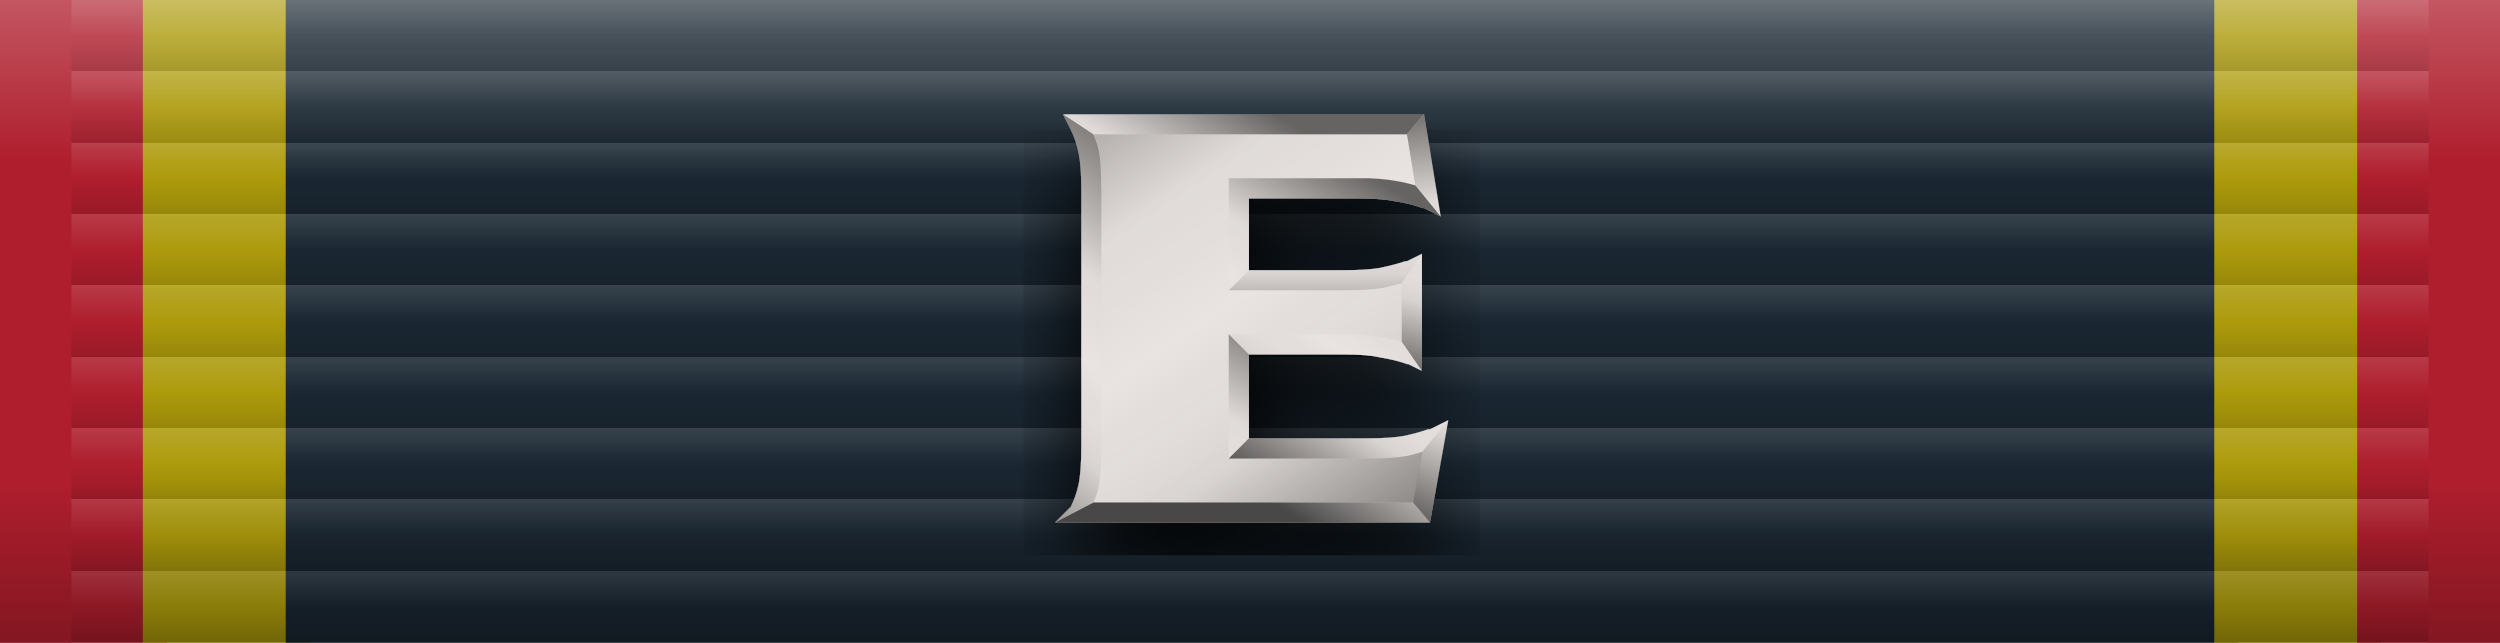
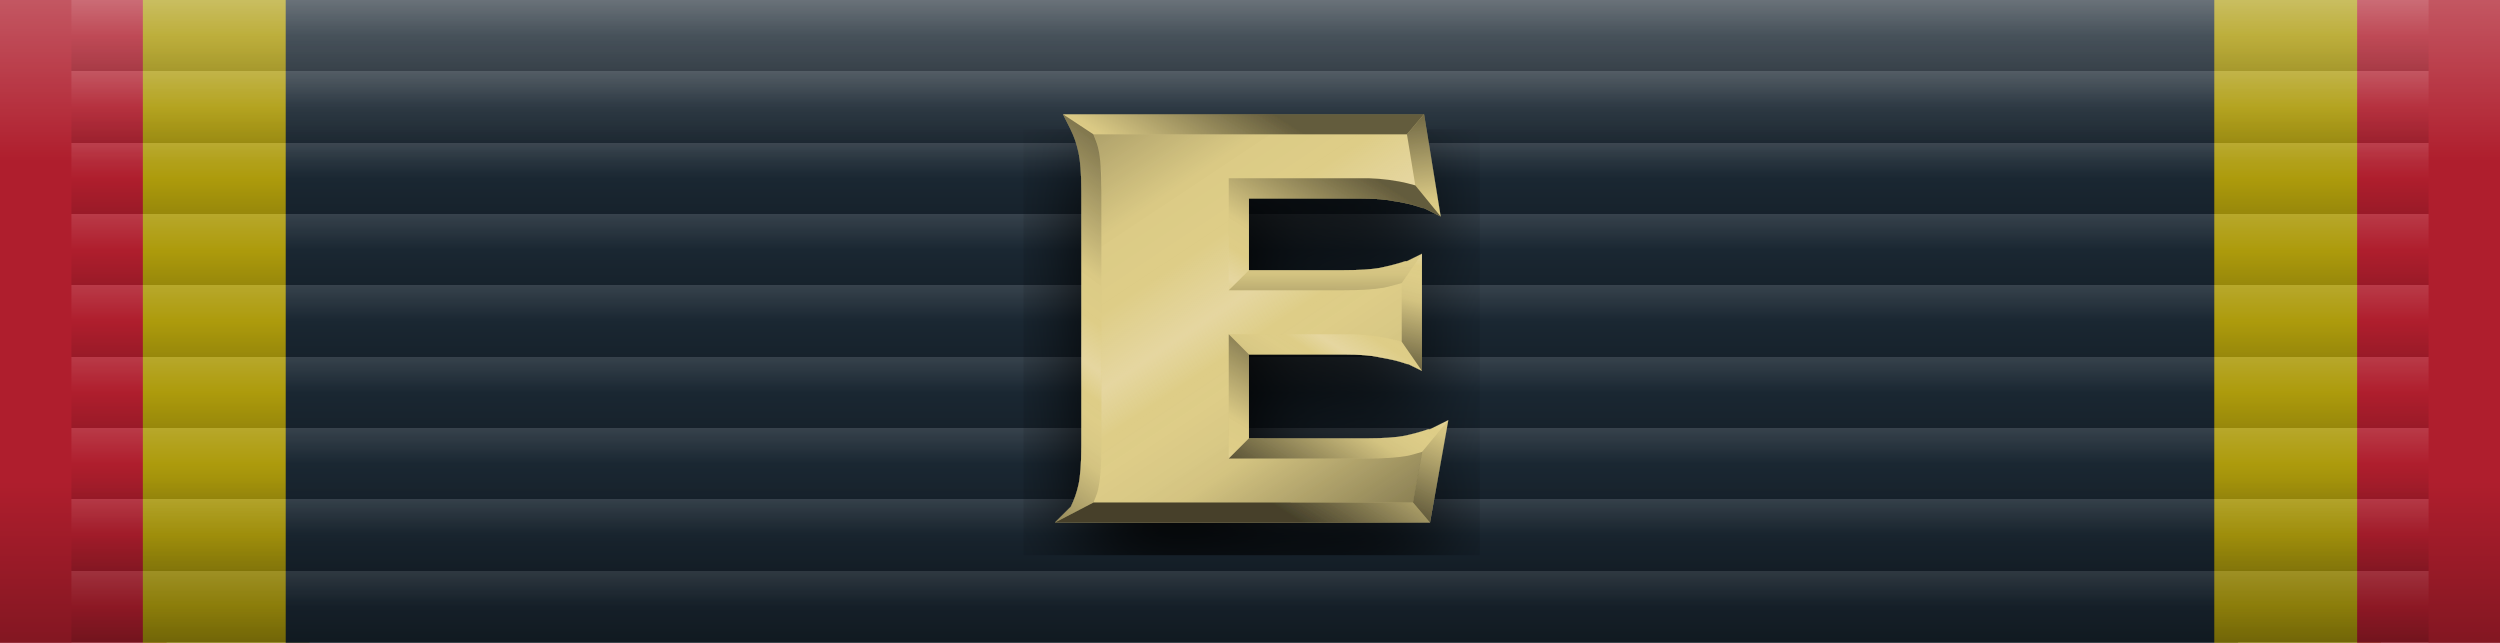
<svg xmlns="http://www.w3.org/2000/svg" xmlns:xlink="http://www.w3.org/1999/xlink" width="105" height="27">
  <defs>
    <linearGradient id="a" spreadMethod="repeat" x2="0" y2=".111">
      <stop offset="0" style="stop-color:#fff;stop-opacity:1" />
      <stop offset=".5" style="stop-color:#fff;stop-opacity:0" />
      <stop offset=".5" style="stop-color:#000;stop-opacity:0" />
      <stop offset="1" style="stop-color:#000;stop-opacitity:0" />
    </linearGradient>
    <linearGradient id="b" x2="0" y2="1">
      <stop offset="0" style="stop-color:#fff;stop-opacity:1" />
      <stop offset=".25" style="stop-color:#fff;stop-opacity:0" />
      <stop offset=".75" style="stop-color:#000;stop-opacity:0" />
      <stop offset="1" style="stop-color:#000;stop-opacitity:0" />
    </linearGradient>
    <symbol id="s">
      <path style="opacity:.125;fill:url(#a)" d="M3 0h99v27H3z" />
      <path style="opacity:.25;fill:url(#b)" d="M0 0h105v27H0z" />
    </symbol>
    <symbol id="t">
      <path d="M-2.453-2.734l.103.203a.21.21 0 0 0 .028.047l-.02-.03c.045.09.082.195.108.315.023.104.039.288.039.537V1.91c0 .249-.015.434-.04.545a1.354 1.354 0 0 1-.105.303l-.002.004-.222.22h5.25l.257-1.433-.256.127h-.025l-.023.008a2.59 2.59 0 0 1-.328.087c-.117.02-.28.032-.489.032H.152V.629h1.332c.214 0 .38.014.495.039h.003l.004.002c.13.022.242.047.334.078l.022.008h.006l.017.008h.016l.193.095V-.78l-.209.103h-.023L2.32-.67c-.095.032-.208.06-.34.088-.116.02-.282.031-.496.031H.152v-1.004h1.543c.22 0 .391.015.504.04h.008c.13.021.241.049.334.08l.022.007h.007l.016.008h.016l.234.117-.232-1.431H-1.86z" style="stroke:none" transform="matrix(3 0 0 3 52 13)" />
      <path d="M-2.025-2.453h4.388l.117.715c-.074-.02-.142-.04-.228-.055a2.749 2.749 0 0 0-.557-.045H-.13V-.27h1.615c.225 0 .406-.01.55-.035h.003c.095-.02.174-.043.254-.066V.45C2.211.43 2.133.408 2.039.393a2.67 2.67 0 0 0-.555-.047H-.13v1.74h1.953c.22 0 .399-.012.541-.037h.004c.08-.017.141-.038.21-.057l-.128.71h-4.472c.021-.062.049-.118.064-.184v-.002c.032-.149.045-.347.045-.606v-3.572a2.85 2.85 0 0 0-.045-.598v-.002c-.015-.07-.045-.127-.066-.191z" style="fill:url(#c);fill-opacity:1;fill-rule:nonzero;stroke:none" transform="matrix(3 0 0 3 52 13)" />
      <path style="color:#000;fill:url(#d);fill-opacity:1;fill-rule:nonzero;stroke:none" d="M2.943 1.549l-.367.443-.127.71.237.28z" transform="matrix(3 0 0 3 52 13)" />
      <path style="color:#000;fill:url(#e);fill-opacity:1;fill-rule:nonzero;stroke:none" d="M.152 1.803l-.283.283h1.953c.22 0 .399-.012.541-.037h.004c.08-.017.141-.038.21-.057l.366-.443-.256.127h-.025l-.023.008a2.59 2.59 0 0 1-.328.088c-.117.02-.28.03-.489.03z" transform="matrix(3 0 0 3 52 13)" />
      <path style="color:#000;fill:url(#f);fill-opacity:1;fill-rule:nonzero;stroke:none" d="M-.131.346v1.74l.283-.283V.629z" transform="matrix(3 0 0 3 52 13)" />
      <path style="color:#000;fill:url(#g);fill-opacity:1;fill-rule:nonzero;stroke:none" d="M-.131.346l.283.283h1.332c.214 0 .38.014.494.039h.005l.003.002c.13.021.242.047.334.078l.022.008h.006l.017.008h.016l.193.095-.283-.408a2.554 2.554 0 0 0-.252-.058 2.667 2.667 0 0 0-.555-.047z" transform="matrix(3 0 0 3 52 13)" />
      <path style="color:#000;fill:url(#h);fill-opacity:1;fill-rule:nonzero;stroke:none" d="M2.574-.781l-.283.41v.822l.283.408z" transform="matrix(3 0 0 3 52 13)" />
      <path style="color:#000;fill:url(#i);fill-opacity:1;fill-rule:nonzero;stroke:none" d="M.152-.55l-.283.28h1.615c.225 0 .406-.01.55-.035h.003c.095-.02.174-.043.254-.066l.283-.41-.209.103h-.023L2.32-.67a3.08 3.08 0 0 1-.34.088c-.116.02-.282.031-.496.031z" transform="matrix(3 0 0 3 52 13)" />
      <path style="color:#000;fill:url(#j);fill-opacity:1;fill-rule:nonzero;stroke:none" d="M-.131-1.838V-.27l.283-.28v-1.005z" transform="matrix(3 0 0 3 52 13)" />
      <path style="color:#000;fill:url(#k);fill-opacity:1;fill-rule:nonzero;stroke:none" d="M-.131-1.838l.283.283h1.543c.22 0 .39.015.504.04h.008c.13.021.241.049.334.08l.021.007h.009l.015.008h.016l.234.117-.355-.435c-.075-.02-.144-.04-.23-.055a2.747 2.747 0 0 0-.556-.045z" transform="matrix(3 0 0 3 52 13)" />
      <path style="color:#000;fill:url(#l);fill-opacity:1;fill-rule:nonzero;stroke:none" d="M-2.023 2.701l-.541.281h5.25l-.237-.28h-.33z" transform="matrix(3 0 0 3 52 13)" />
      <path style="color:#000;fill:url(#m);fill-opacity:1;fill-rule:nonzero;stroke:none" d="M-2.453-2.735l.103.204a.207.207 0 0 0 .028.046l-.02-.028c.045.089.082.194.108.314.023.104.038.288.038.537V1.91c0 .249-.014.434-.038.545a1.355 1.355 0 0 1-.106.303l-.002.004-.222.22.54-.28c.022-.062.05-.118.065-.184v-.002c.032-.149.045-.347.045-.606v-3.572c0-.259-.012-.453-.045-.598v-.002c-.015-.07-.045-.127-.067-.191z" transform="matrix(3 0 0 3 52 13)" />
      <path style="color:#000;fill:url(#n);fill-opacity:1;fill-rule:nonzero;stroke:none" d="M-2.453-2.735l.427.282h4.389l.24-.282h-4.462z" transform="matrix(3 0 0 3 52 13)" />
      <path style="color:#000;fill:url(#o);fill-opacity:1;fill-rule:nonzero;stroke:none" d="M2.604-2.735l-.24.282.117.715.355.435z" transform="matrix(3 0 0 3 52 13)" />
    </symbol>
    <linearGradient id="p">
      <stop offset="0" style="stop-color:#000;stop-opacity:.55" />
      <stop style="stop-color:#000;stop-opacity:.02" offset=".329" />
      <stop offset=".41" style="stop-color:#fdfdfd;stop-opacity:0" />
      <stop style="stop-color:#fff5f5;stop-opacity:.228" offset=".493" />
      <stop offset=".547" style="stop-color:#fdfdfd;stop-opacity:0" />
      <stop offset=".673" style="stop-color:#000;stop-opacity:.053" />
      <stop offset="1" style="stop-color:#000;stop-opacity:.682" />
    </linearGradient>
    <linearGradient xlink:href="#p" id="c" gradientUnits="userSpaceOnUse" gradientTransform="translate(.008 .017) scale(.28222)" x1="-13.214" y1="-14.458" x2="7.968" y2="17.397" />
    <linearGradient xlink:href="#p" id="n" gradientUnits="userSpaceOnUse" gradientTransform="translate(.008 .017) scale(.28222)" x1="4.912" y1="-7.748" x2="-3.851" y2="6.079" />
    <linearGradient xlink:href="#p" id="l" gradientUnits="userSpaceOnUse" gradientTransform="translate(.008 .017) scale(.28222)" x1="4.912" y1="-7.748" x2="-3.851" y2="6.079" />
    <linearGradient xlink:href="#p" id="k" gradientUnits="userSpaceOnUse" gradientTransform="translate(.008 .017) scale(.28222)" x1="4.912" y1="-7.748" x2="-3.851" y2="6.079" />
    <linearGradient xlink:href="#p" id="j" gradientUnits="userSpaceOnUse" gradientTransform="translate(.008 .017) scale(.28222)" x1="4.912" y1="-7.748" x2="-3.851" y2="6.079" />
    <linearGradient xlink:href="#p" id="g" gradientUnits="userSpaceOnUse" gradientTransform="translate(.008 .017) scale(.28222)" x1="4.912" y1="-7.748" x2="-3.851" y2="6.079" />
    <linearGradient xlink:href="#p" id="e" gradientUnits="userSpaceOnUse" gradientTransform="translate(.008 .017) scale(.28222)" x1="4.912" y1="-7.748" x2="-3.851" y2="6.079" />
    <linearGradient xlink:href="#p" id="i" gradientUnits="userSpaceOnUse" gradientTransform="translate(.008 .017) scale(.28222)" x1="2.861" y1="-11.18" x2="2.845" y2="2.815" />
    <linearGradient xlink:href="#p" id="m" gradientUnits="userSpaceOnUse" gradientTransform="translate(.008 .017) scale(.28222)" x1="4.326" y1="-2.558" x2="-8.999" y2="15.705" />
    <linearGradient xlink:href="#p" id="d" gradientUnits="userSpaceOnUse" gradientTransform="translate(.008 .017) scale(.28222)" x1="4.912" y1="-7.748" x2="-1.466" y2="6.791" />
    <linearGradient xlink:href="#p" id="f" gradientUnits="userSpaceOnUse" gradientTransform="translate(.008 .017) scale(.28222)" x1="-.494" y1="-1.016" x2="-8.79" y2="12.65" />
    <linearGradient xlink:href="#p" id="o" gradientUnits="userSpaceOnUse" gradientTransform="translate(.008 .017) scale(.28222)" x1="-5.551" y1="-8.627" x2="-3.851" y2="6.079" />
    <linearGradient xlink:href="#p" id="h" gradientUnits="userSpaceOnUse" gradientTransform="translate(.008 .017) scale(.28222)" x1="-.864" y1="-12.477" x2="-4.27" y2=".848" />
    <symbol id="v">
      <g transform="translate(52 13)">
        <g id="r">
          <use transform="scale(-1 1) rotate(-34.087 -30.228 20)" xlink:href="#q" />
          <use xlink:href="#q" transform="rotate(-108 .001 -.001)" />
          <use xlink:href="#q" transform="scale(-1 1) rotate(-16.752 -56.767 44.812)" />
          <use transform="rotate(-96 .001 -.001)" xlink:href="#q" />
          <use transform="scale(-1 1) rotate(-28.752 -30.375 29.628)" xlink:href="#q" />
          <use xlink:href="#q" transform="rotate(-84 .001 -.001)" />
          <use xlink:href="#q" transform="scale(-1 1) rotate(-40.752 -19.333 23.276)" />
          <use transform="rotate(-72 .001 -.001)" xlink:href="#q" />
          <use transform="scale(-1 1) rotate(-52.752 -13.162 19.726)" xlink:href="#q" />
          <use xlink:href="#q" transform="rotate(-60 .001 -.001)" />
          <use xlink:href="#q" transform="scale(-1 1) rotate(-64.752 -9.15 17.417)" />
          <use transform="rotate(-48 .001 -.001)" xlink:href="#q" />
          <use transform="scale(-1 1) rotate(-76.752 -6.279 15.766)" xlink:href="#q" />
          <use xlink:href="#q" transform="rotate(-36 .001 -.001)" />
          <use xlink:href="#q" transform="scale(-1 1) rotate(-88.752 -4.08 14.5)" />
          <use transform="rotate(-24 .001 -.001)" xlink:href="#q" />
          <use transform="scale(1 -1) rotate(79.248 16.282 2.788)" xlink:href="#q" />
          <use xlink:href="#q" transform="rotate(-12 .001 -.001)" />
          <use xlink:href="#q" transform="scale(1 -1) rotate(67.248 18.985 1.233)" />
          <g id="q">
            <path style="stroke:none" d="M-14.36 16.559c0 1.566-.465 2.203-1.206 2.203-.741 0-1.206-.637-1.206-2.203 0-1.566.938-3.466 1.206-3.466s1.206 1.9 1.206 3.466z" transform="rotate(95.16 -1.71 19.699) scale(.77836)" />
            <path style="opacity:.384;fill:#fff;stroke:none" d="M-15.718 16.18c0 1.566.166 1.99-.238 2.01-.404.02-.652-.066-.652-1.632 0-1.565.726-3.341 1.075-3.218.128.046.34.36.098.517-.426.275-.283 1.33-.283 2.323z" transform="rotate(95.16 -1.71 19.699) scale(.77836)" />
            <path d="M-14.439 16.84c0 1.566-.855 2.063-1.476 1.689-.622-.374.757-.082.757-1.648 0-1.566-.213-3.319-.063-3.038.15.282.782 1.432.782 2.998z" style="fill:#000;opacity:.243;stroke:none" transform="rotate(95.16 -1.71 19.699) scale(.77836)" />
            <path d="M-14.36 16.559c0 1.566-.465 2.203-1.206 2.203-.741 0-1.206-.637-1.206-2.203 0-1.566.938-3.466 1.206-3.466s1.206 1.9 1.206 3.466z" style="fill:none" transform="rotate(95.16 -1.71 19.699) scale(.77836)" />
          </g>
        </g>
        <use transform="scale(-1 1)" xlink:href="#r" />
        <path style="stroke:none" d="M.001-9.88l2.411 3.257 3.94-.945-.246 4.044L9.73-1.716l-2.788 2.94L8.558 4.94l-4.026.46L3.38 9.284.001 7.05l-3.379 2.235L-4.53 5.4l-4.025-.46 1.615-3.716-2.789-2.94 3.626-1.808-.247-4.044 3.94.945z" />
        <g style="stroke:none">
          <path d="M46.148 5.932L52.5 13.5l-2.41-6.623-3.942-.945zM52.5 13.5l6.352-7.568-3.942.945L52.5 13.5z" style="fill:#fff;fill-opacity:.711" transform="translate(-52.5 -13.5)" />
          <path d="M46.396 9.977l-3.626 1.808L52.5 13.5l-6.104-3.523zM52.5 13.5l9.73-1.715-3.626-1.808L52.5 13.5z" style="fill:#fff;fill-opacity:.506" transform="translate(-52.5 -13.5)" />
          <path d="M52.5 13.5l8.557 4.94-1.616-3.715L52.5 13.5zm0 0l-6.941 1.225-1.616 3.714L52.5 13.5z" style="fill:#fff;fill-opacity:.151" transform="translate(-52.5 -13.5)" />
          <path d="M52.5 13.5l3.379 9.285L57.03 18.9l-4.53-5.4zm0 0l-4.531 5.4 1.152 3.885L52.5 13.5z" style="fill:#000;fill-opacity:.274" transform="translate(-52.5 -13.5)" />
          <path d="M52.5 13.5l-3.379 9.285L52.5 20.55l3.379 2.236L52.5 13.5z" style="fill:#000;fill-opacity:.611" transform="translate(-52.5 -13.5)" />
          <path d="M52.5 13.5l4.531 5.4 4.026-.46L52.5 13.5zm0 0l-8.557 4.94 4.026.46 4.531-5.4z" style="fill:#000;fill-opacity:.549" transform="translate(-52.5 -13.5)" />
          <path d="M42.77 11.785l2.789 2.94L52.5 13.5l-9.73-1.715zM52.5 13.5l6.941 1.225 2.79-2.94L52.5 13.5z" style="fill:#000;fill-opacity:.343" transform="translate(-52.5 -13.5)" />
          <path d="M46.148 5.932l.248 4.045L52.5 13.5l-6.352-7.568zM52.5 13.5l6.104-3.523.248-4.045L52.5 13.5z" style="fill:#000;fill-opacity:.071" transform="translate(-52.5 -13.5)" />
          <path d="M52.5 3.62l-2.41 3.257L52.5 13.5l2.41-6.623-2.41-3.258z" style="fill:#fff;fill-opacity:.403" transform="translate(-52.5 -13.5)" />
        </g>
        <path d="M52.5 3.62l2.41 3.256 3.94-.945-.246 4.045 3.626 1.808-2.788 2.94 1.614 3.716-4.025.46-1.152 3.884L52.5 20.55l-3.38 2.235-1.15-3.884-4.026-.46 1.614-3.716-2.788-2.94 3.626-1.808-.247-4.045 3.94.945zm0 0v9.88m2.41-6.624L52.5 13.5m-6.35-7.569l6.349 7.569m-2.411-6.623L52.5 13.5m-9.73-1.716l9.729 1.717m-6.104-3.524L52.5 13.5m-8.556 4.94l8.556-4.939m-6.941 1.224L52.5 13.5m-3.38 9.284l3.38-9.283M47.97 18.9l4.53-5.4m3.38 9.284l-3.38-9.283m.002 7.048L52.5 13.5m8.556 4.94l-8.555-4.94m4.531 5.399L52.5 13.5m9.73-1.716L52.5 13.5m6.942 1.222L52.5 13.5m6.35-7.569L52.5 13.5m6.103-3.526L52.5 13.5" transform="translate(-52.499 -13.5)" style="fill:none" />
      </g>
    </symbol>
    <filter height="116%" width="116%" y="-8%" x="-8%" id="u">
      <feGaussianBlur in="SourceAlpha" stdDeviation="2" result="blurred" />
      <feOffset dy="2" in="blurred" result="shadow" />
      <feMerge>
        <feMergeNode in="shadow" />
        <feMergeNode in="SourceGraphic" />
      </feMerge>
    </filter>
  </defs>
  <path style="fill:#af1e2d" d="M0 0h7v27H0z" />
  <path style="fill:#ad9b0c" d="M6 0h7v27H6z" />
  <path style="fill:#1a2732" d="M12 0h82v27H12z" />
  <path style="fill:#ad9b0c" d="M93 0h7v27h-7z" />
  <path style="fill:#af1e2d" d="M99 0h7v27h-7z" />
  <use xlink:href="#s" />
-   <use xlink:href="#t" class="device" style="filter:url(#u);fill:#e3dedb" />
+   <use xlink:href="#t" class="device" style="filter:url(#u);fill:#decd87" />
  <use x="-32.308" xlink:href="#v" class="device" style="filter:url(#u);fill:#a05a2c" />
  <use x="32.308" xlink:href="#v" class="device" style="filter:url(#u);fill:#a05a2c" />
</svg>
